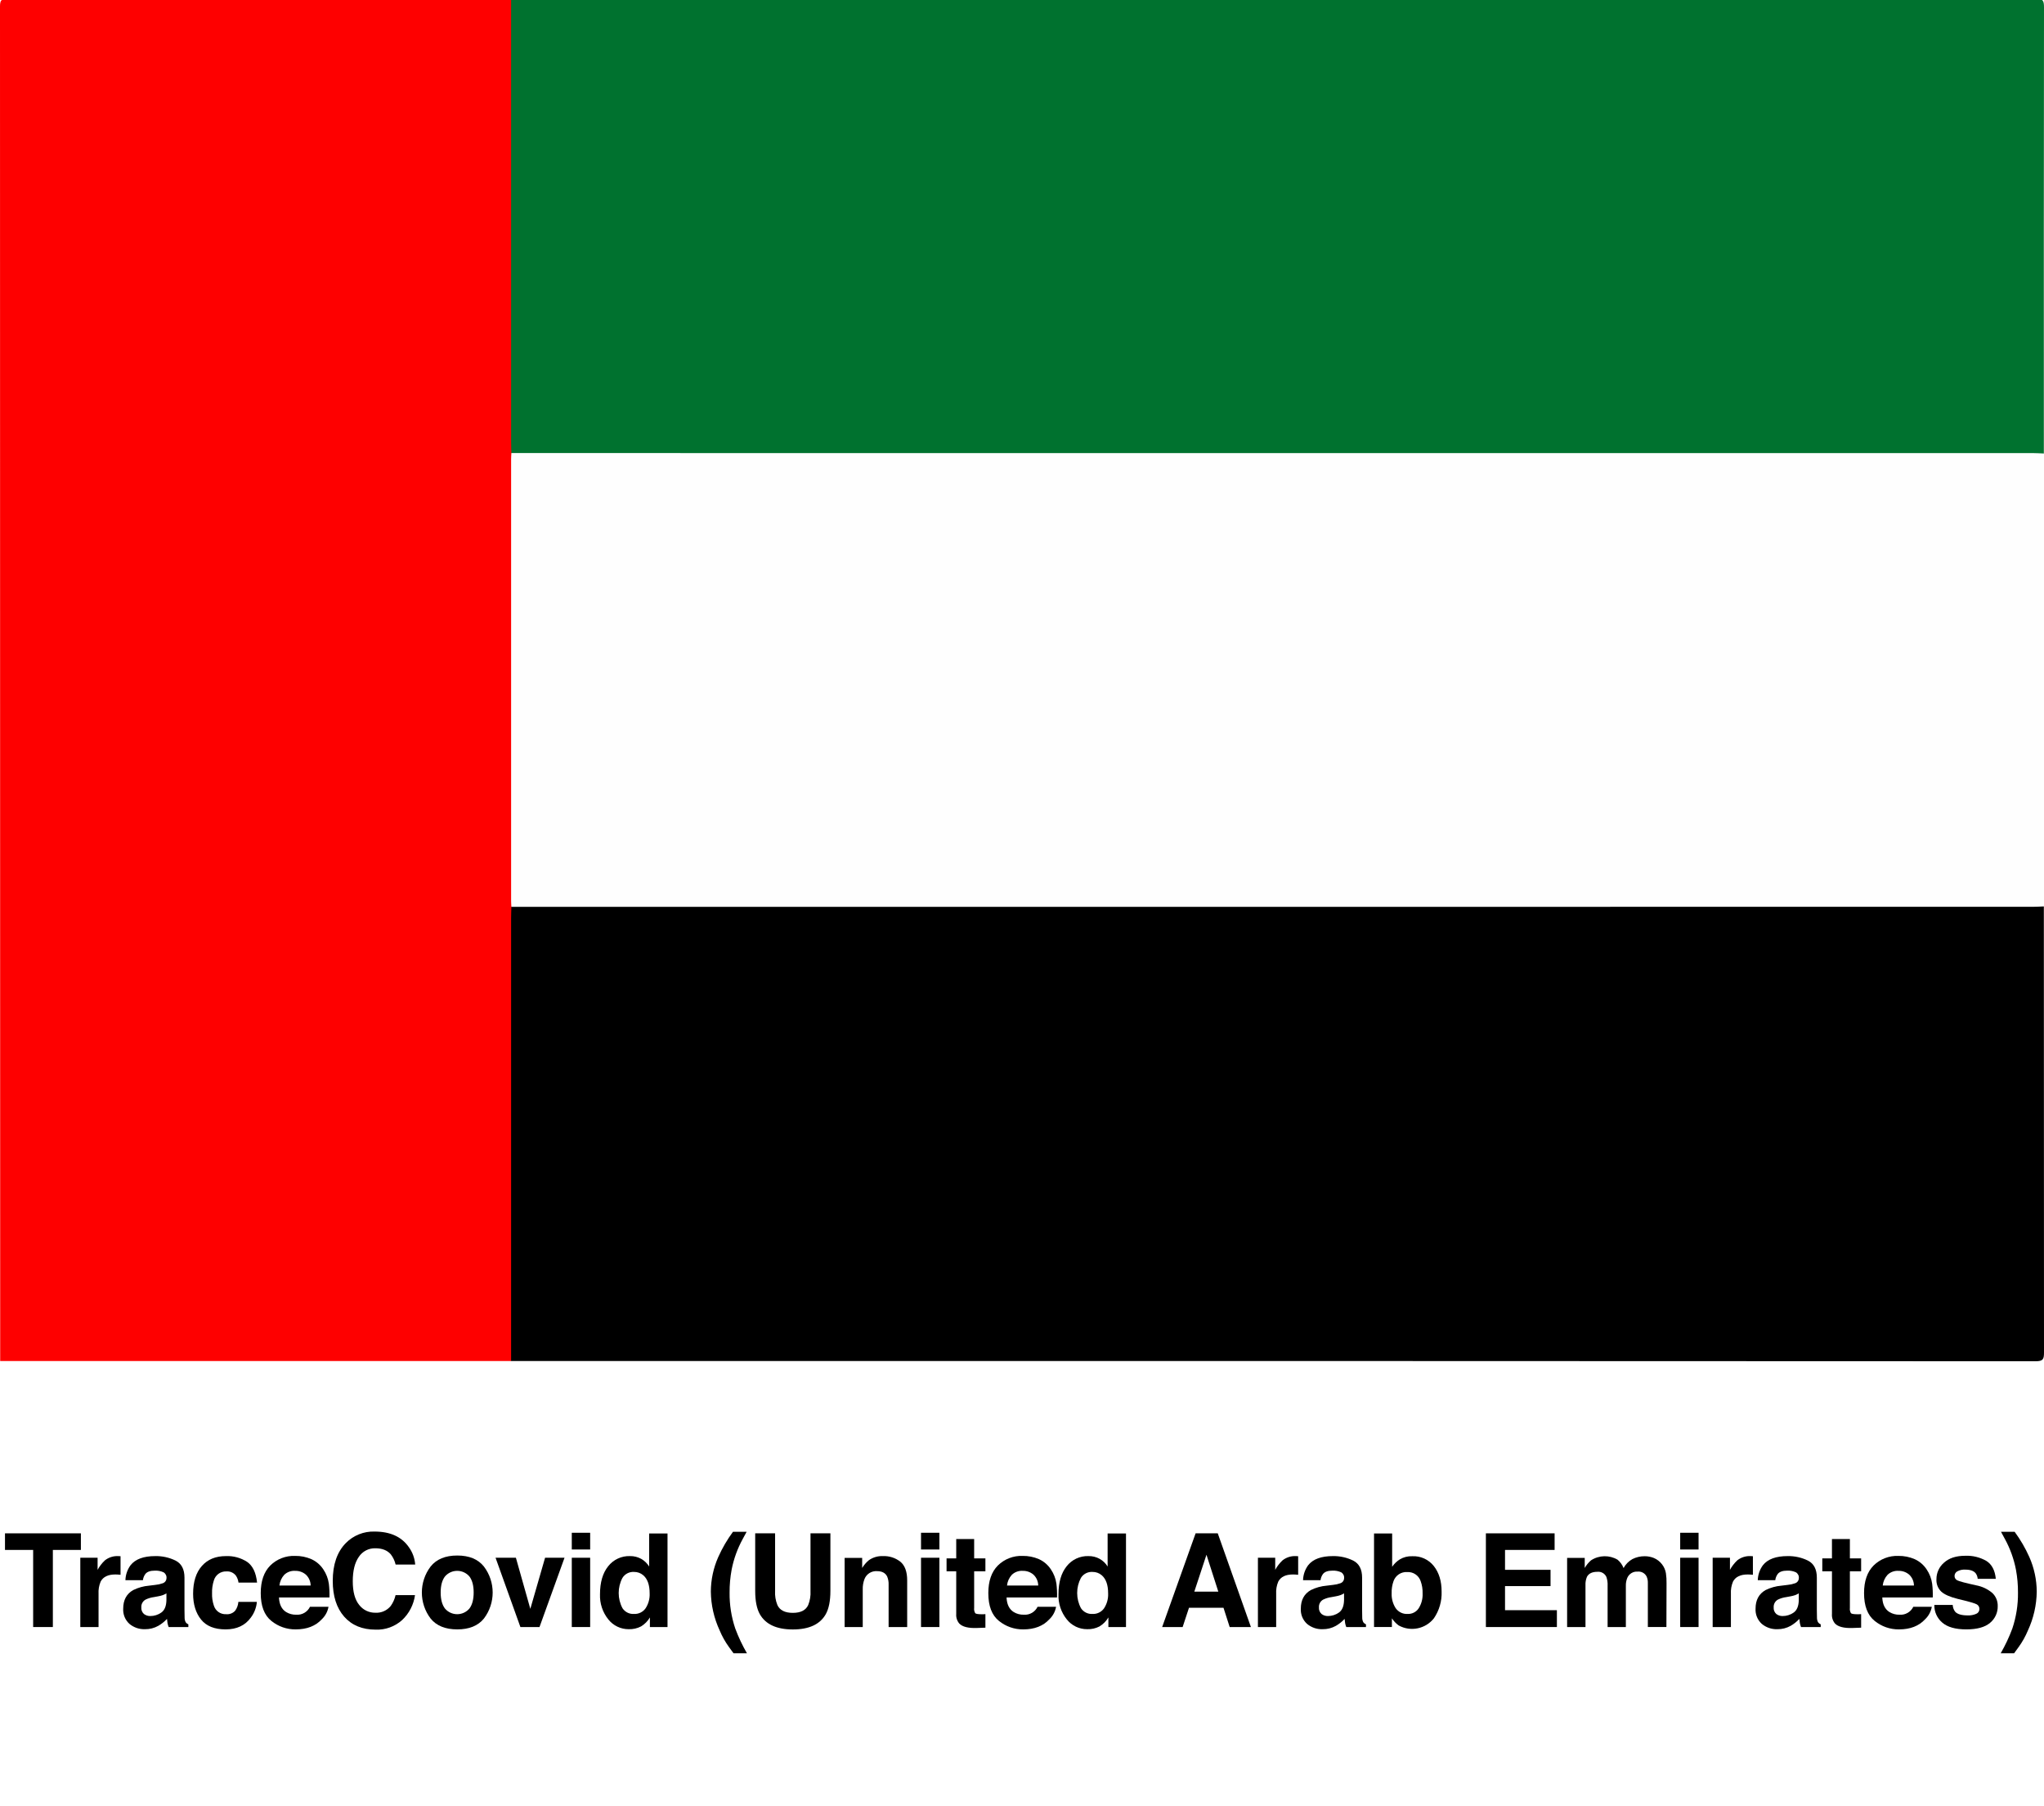
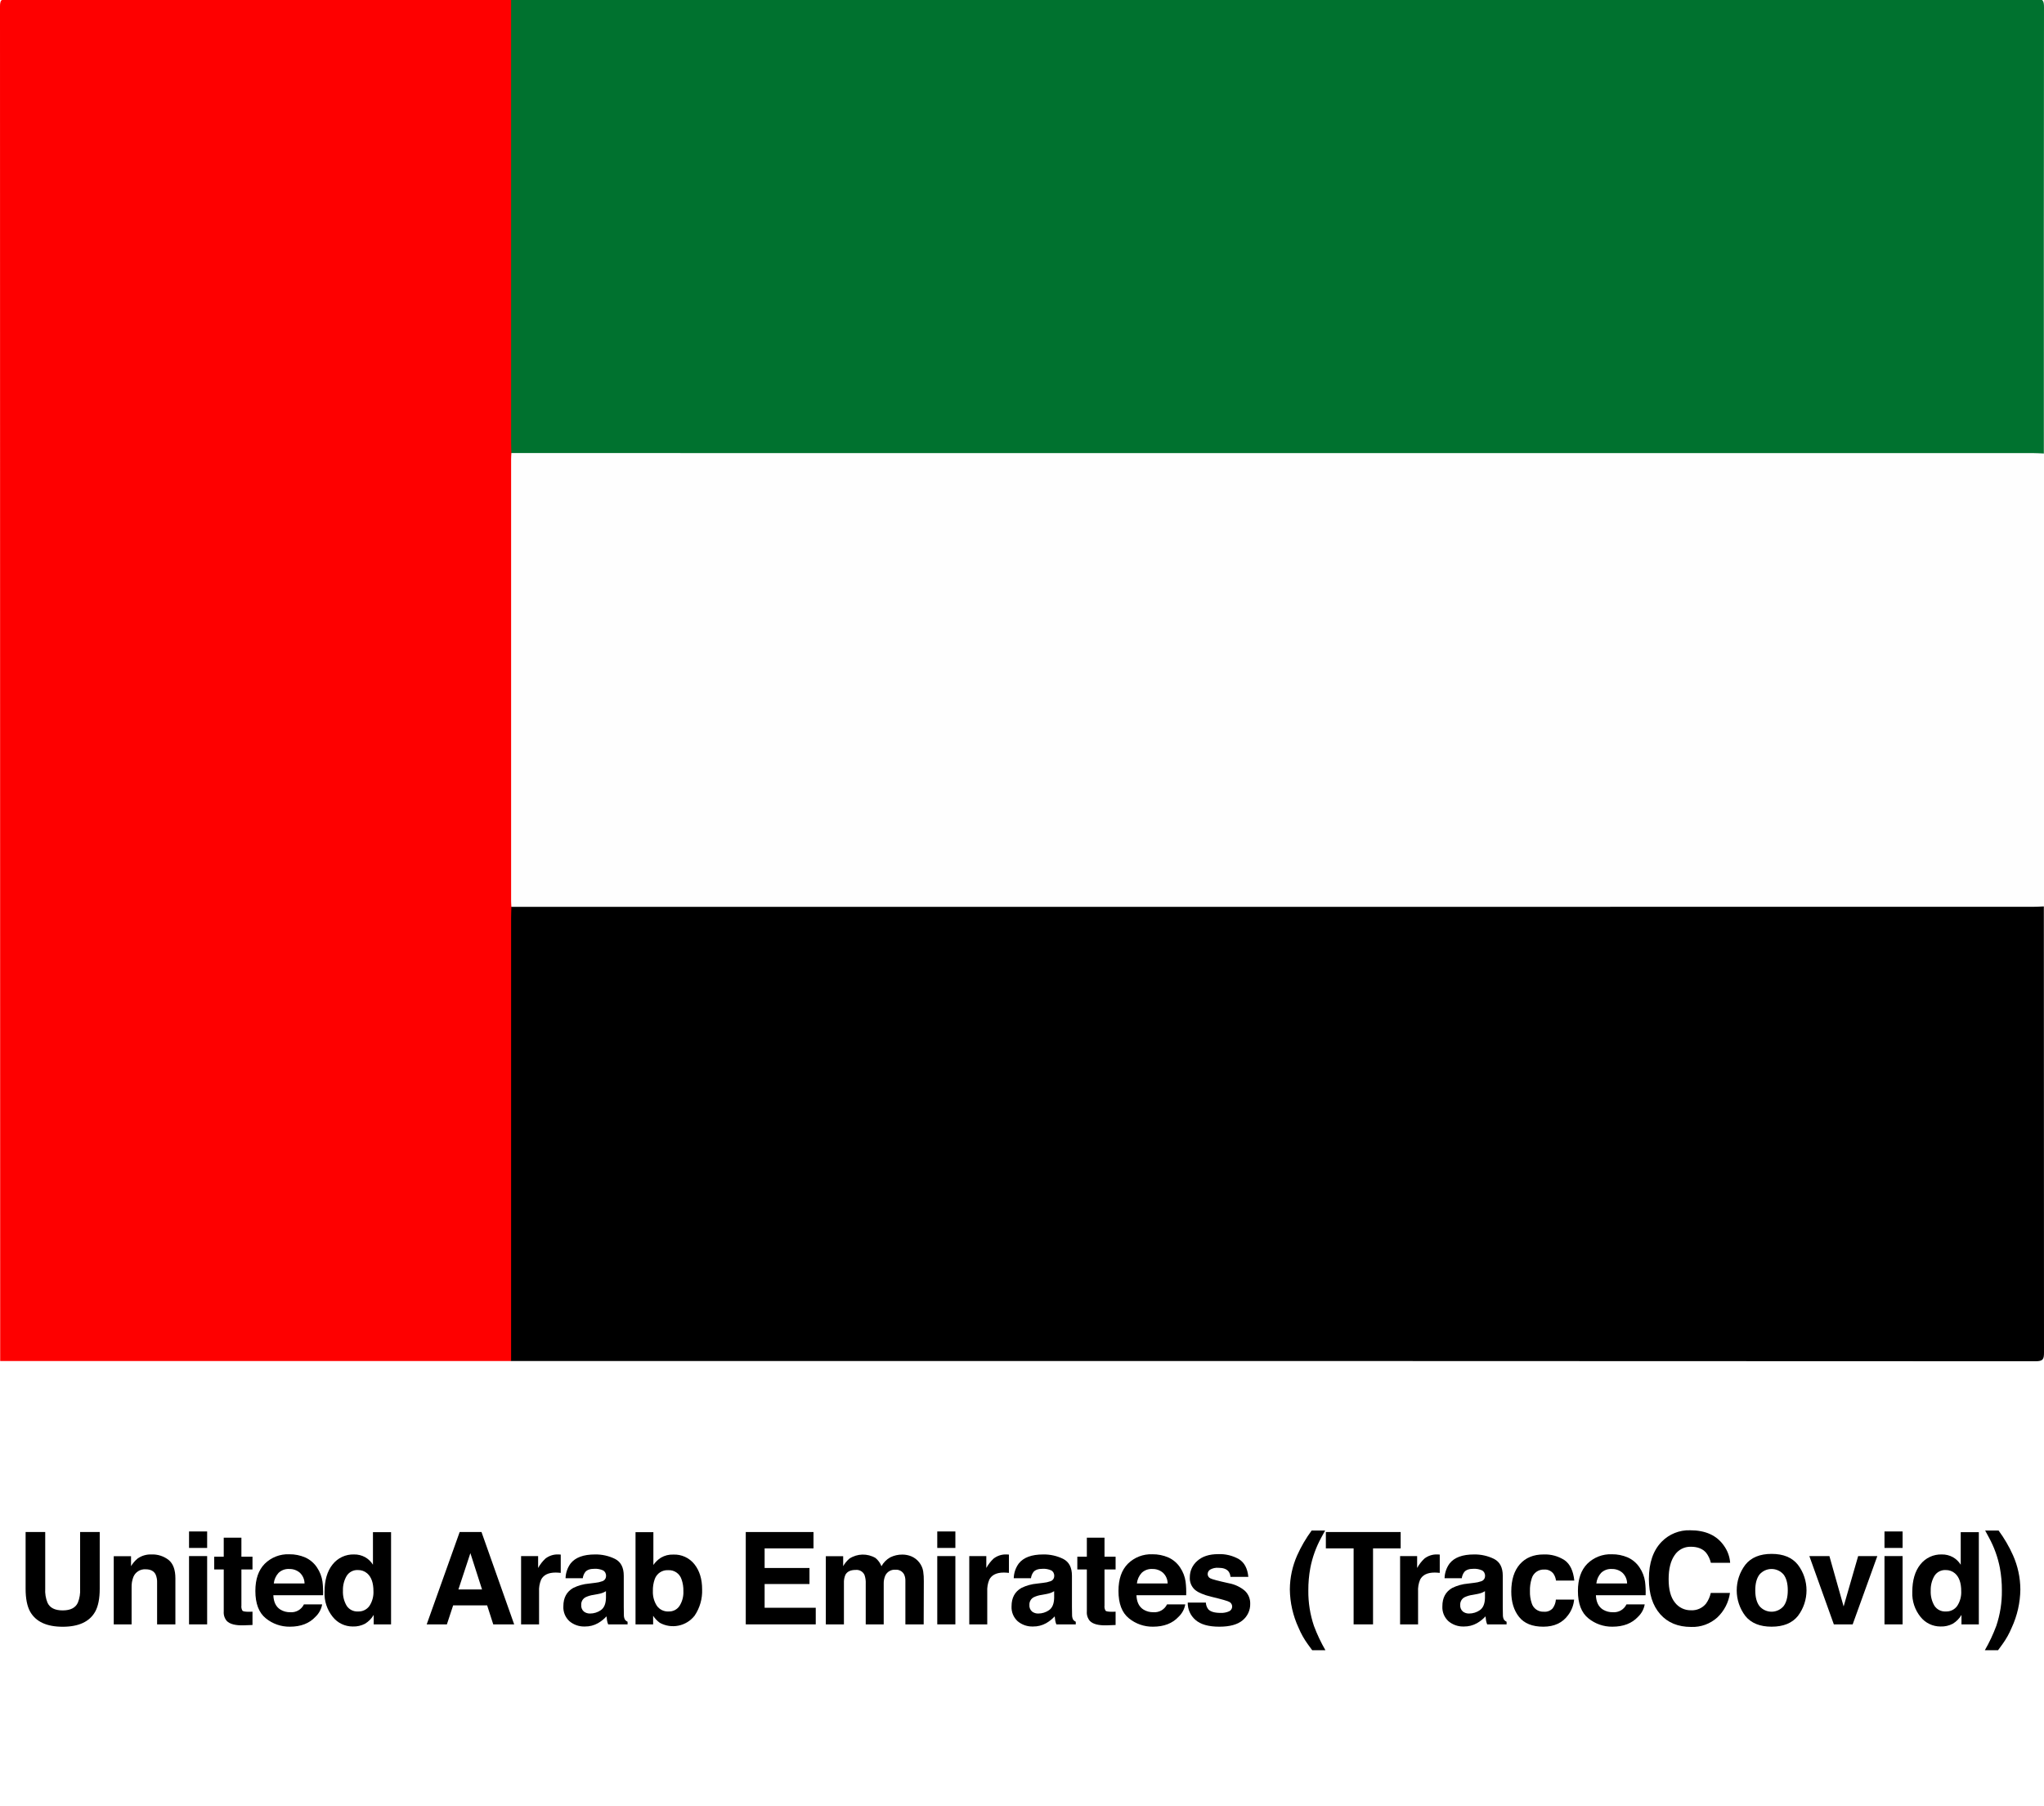
<svg xmlns="http://www.w3.org/2000/svg" id="Layer_1" data-name="Layer 1" viewBox="0 0 900 795.167">
  <defs>
    <style>.cls-1{fill:#00722f;}.cls-2{fill:#fe0000;}.cls-3{fill:#fefefe;}</style>
  </defs>
-   <path d="M35.617,675.179v7.305H23.273V716.436H14.597V682.484H2.197v-7.305Z" />
-   <path d="M52.392,685.213c.102.01.331.023.686.042v8.173q-.756-.084-1.344-.112c-.392-.018-.709-.027-.951-.027q-4.815,0-6.466,3.135a12.188,12.188,0,0,0-.924,5.43v14.583H35.359V685.927H42.973v5.317a16.873,16.873,0,0,1,3.219-4.17,8.765,8.765,0,0,1,5.822-1.876Q52.236,685.199,52.392,685.213Z" />
-   <path d="M68.402,697.878a12.645,12.645,0,0,0,3.186-.699,2.4,2.4,0,0,0,1.721-2.268,2.681,2.681,0,0,0-1.319-2.589,8.344,8.344,0,0,0-3.873-.714q-2.865,0-4.058,1.399a5.776,5.776,0,0,0-1.135,2.799H55.227a11.673,11.673,0,0,1,2.249-6.577q3.176-4.031,10.907-4.031a19.458,19.458,0,0,1,8.939,1.987q3.907,1.988,3.907,7.502V708.683q0,1.455.056,3.526a4.433,4.433,0,0,0,.477,2.127,2.845,2.845,0,0,0,1.175.924v1.176H74.26a8.955,8.955,0,0,1-.504-1.735q-.141-.812-.224-1.848a16.444,16.444,0,0,1-3.829,3.051,11.566,11.566,0,0,1-5.855,1.483,10.107,10.107,0,0,1-6.884-2.364,8.412,8.412,0,0,1-2.717-6.704q0-5.626,4.37-8.145a19.522,19.522,0,0,1,7.05-1.96Zm4.878,3.723a8.773,8.773,0,0,1-1.547.77,13.059,13.059,0,0,1-2.142.546l-1.816.336a11.96,11.96,0,0,0-3.667,1.092,3.644,3.644,0,0,0-1.884,3.387A3.538,3.538,0,0,0,63.375,710.684a4.378,4.378,0,0,0,2.8.91,8.337,8.337,0,0,0,4.817-1.512q2.203-1.512,2.288-5.515Z" />
-   <path d="M105.015,696.87a7.064,7.064,0,0,0-1.149-3.078,4.83,4.83,0,0,0-4.181-1.848,5.502,5.502,0,0,0-5.527,4.003,16.591,16.591,0,0,0-.786,5.639,15.259,15.259,0,0,0,.786,5.389A5.333,5.333,0,0,0,99.544,710.782a4.759,4.759,0,0,0,3.984-1.511,7.512,7.512,0,0,0,1.431-3.919h8.146a13.352,13.352,0,0,1-2.634,6.886q-3.756,5.234-11.123,5.233-7.37,0-10.843-4.366-3.475-4.367-3.475-11.322,0-7.85,3.838-12.217,3.839-4.367,10.592-4.367a15.965,15.965,0,0,1,9.399,2.575q3.656,2.577,4.329,9.097Z" />
-   <path d="M137.095,686.544a12.419,12.419,0,0,1,5.272,4.514,15.003,15.003,0,0,1,2.431,6.308,39.011,39.011,0,0,1,.263,6.055H122.84q.186,4.591,3.19,6.438a8.101,8.101,0,0,0,4.398,1.148,6.194,6.194,0,0,0,6.071-3.499h8.145a9.96,9.96,0,0,1-2.958,5.514q-4.099,4.45-11.478,4.45a16.635,16.635,0,0,1-10.747-3.753q-4.655-3.754-4.655-12.215,0-7.928,4.203-12.158A14.711,14.711,0,0,1,129.92,685.115,17.385,17.385,0,0,1,137.095,686.544Zm-11.934,6.892a8.284,8.284,0,0,0-2.125,4.723h13.743a6.659,6.659,0,0,0-2.125-4.821,6.997,6.997,0,0,0-4.731-1.645A6.325,6.325,0,0,0,125.161,693.436Z" />
-   <path d="M152.246,679.489a16.985,16.985,0,0,1,12.683-5.094q10.301,0,15.063,6.83a14.88,14.88,0,0,1,2.824,7.696h-8.621a11.725,11.725,0,0,0-2.111-4.478q-2.303-2.688-6.827-2.688a8.413,8.413,0,0,0-7.267,3.793q-2.66,3.792-2.66,10.734t2.807,10.397a8.794,8.794,0,0,0,7.132,3.457,8.08,8.08,0,0,0,6.764-2.967,13.037,13.037,0,0,0,2.136-4.786h8.564a18.583,18.583,0,0,1-5.662,10.972,16.48,16.48,0,0,1-11.672,4.227q-8.805,0-13.846-5.71-5.039-5.738-5.039-15.73Q146.514,685.34,152.246,679.489Z" />
-   <path d="M213.068,712.703q-3.863,4.768-11.729,4.768-7.865,0-11.728-4.768a18.93,18.93,0,0,1,0-22.918q3.863-4.838,11.728-4.838,7.865,0,11.729,4.838a18.93,18.93,0,0,1,0,22.918Zm-6.382-4.409q1.875-2.487,1.875-7.071,0-4.584-1.875-7.057a7.09,7.09,0,0,0-10.763,0q-1.89,2.473-1.889,7.057,0,4.585,1.889,7.071a7.065,7.065,0,0,0,10.763,0Z" />
-   <path d="M240.003,685.927h8.565L237.551,716.436h-8.411l-10.94-30.509h8.957l6.354,22.504Z" />
-   <path d="M259.856,682.288h-8.089v-7.361h8.089Zm-8.089,3.639h8.089V716.436h-8.089Z" />
-   <path d="M282.327,686.416a9.69,9.69,0,0,1,3.498,3.373V675.235h8.089V716.436h-7.753v-4.227a11.239,11.239,0,0,1-3.891,3.946,10.919,10.919,0,0,1-5.43,1.231,11.338,11.338,0,0,1-8.999-4.324,16.603,16.603,0,0,1-3.652-11.098q0-7.809,3.597-12.288a11.701,11.701,0,0,1,9.614-4.479A9.845,9.845,0,0,1,282.327,686.416Zm1.959,21.734a11.127,11.127,0,0,0,1.764-6.521q0-5.597-2.827-8.005a6.085,6.085,0,0,0-4.031-1.456,5.603,5.603,0,0,0-5.136,2.646,14.257,14.257,0,0,0,.028,13.323,5.633,5.633,0,0,0,5.052,2.533A5.89,5.89,0,0,0,284.286,708.151Z" />
-   <path d="M316.267,685.591a59.994,59.994,0,0,1,6.466-11.084H328.75l-1.707,3.135a46.689,46.689,0,0,0-4.898,13.547,53.637,53.637,0,0,0-.896,10.133,47.856,47.856,0,0,0,2.491,15.758,71.888,71.888,0,0,0,5.15,10.916h-5.906l-1.987-2.715a36.411,36.411,0,0,1-4.114-7.333,41.769,41.769,0,0,1-3.891-17.13A38.004,38.004,0,0,1,316.267,685.591Z" />
-   <path d="M332.523,675.179h8.761v25.339a14.328,14.328,0,0,0,1.005,6.208q1.56,3.469,6.805,3.468,5.215,0,6.777-3.468a14.345,14.345,0,0,0,1.004-6.208V675.179h8.761v25.358q0,6.579-2.04,10.244-3.8,6.718-14.502,6.718t-14.53-6.718q-2.041-3.667-2.04-10.244Z" />
-   <path d="M396.445,687.676q2.997,2.477,2.997,8.215V716.436h-8.174V697.878a8.526,8.526,0,0,0-.639-3.694q-1.167-2.351-4.445-2.352a5.509,5.509,0,0,0-5.529,3.443,11.905,11.905,0,0,0-.778,4.646V716.436h-7.978V685.983H379.625v4.45a13.522,13.522,0,0,1,2.898-3.387,10.044,10.044,0,0,1,6.216-1.848A11.694,11.694,0,0,1,396.445,687.676Z" />
-   <path d="M413.628,682.288H405.539v-7.361H413.628Zm-8.089,3.639H413.628V716.436H405.539Z" />
-   <path d="M416.785,691.889v-5.683h4.254v-8.509h7.894v8.509h4.954V691.889h-4.954v16.122a3.63,3.63,0,0,0,.476,2.337q.476.461,2.911.462c.242,0,.499-.004.77-.014s.536-.023.798-.042v5.962l-3.778.14q-5.654.195-7.726-1.959a5.834,5.834,0,0,1-1.344-4.227V691.889Z" />
-   <path d="M457.457,686.544a12.419,12.419,0,0,1,5.272,4.514,15.003,15.003,0,0,1,2.431,6.308,39.012,39.012,0,0,1,.263,6.055h-22.221q.186,4.591,3.19,6.438a8.101,8.101,0,0,0,4.398,1.148,6.194,6.194,0,0,0,6.071-3.499h8.145a9.96,9.96,0,0,1-2.958,5.514q-4.099,4.45-11.478,4.45a16.635,16.635,0,0,1-10.747-3.753q-4.655-3.754-4.655-12.215,0-7.928,4.203-12.158a14.711,14.711,0,0,1,10.91-4.23A17.385,17.385,0,0,1,457.457,686.544Zm-11.934,6.892a8.283,8.283,0,0,0-2.125,4.723h13.743a6.659,6.659,0,0,0-2.125-4.821,6.997,6.997,0,0,0-4.731-1.645A6.325,6.325,0,0,0,445.523,693.436Z" />
-   <path d="M484.202,686.416a9.69,9.69,0,0,1,3.498,3.373V675.235h8.089V716.436h-7.753v-4.227a11.239,11.239,0,0,1-3.891,3.946,10.919,10.919,0,0,1-5.43,1.231,11.338,11.338,0,0,1-8.999-4.324,16.603,16.603,0,0,1-3.652-11.098q0-7.809,3.597-12.288a11.701,11.701,0,0,1,9.614-4.479A9.845,9.845,0,0,1,484.202,686.416Zm1.959,21.734a11.127,11.127,0,0,0,1.764-6.521q0-5.597-2.827-8.005a6.085,6.085,0,0,0-4.031-1.456,5.603,5.603,0,0,0-5.136,2.646,14.257,14.257,0,0,0,.028,13.323,5.633,5.633,0,0,0,5.052,2.533A5.89,5.89,0,0,0,486.161,708.151Z" />
-   <path d="M526.441,675.179h9.755L550.793,716.436h-9.349l-2.723-8.481H523.528l-2.797,8.481h-9.018Zm-.568,25.666h10.566l-5.212-16.233Z" />
-   <path d="M570.912,685.213c.102.01.331.023.686.042v8.173q-.756-.084-1.344-.112c-.392-.018-.709-.027-.951-.027q-4.815,0-6.466,3.135a12.188,12.188,0,0,0-.924,5.43v14.583h-8.033V685.927h7.613v5.317a16.873,16.873,0,0,1,3.219-4.17,8.765,8.765,0,0,1,5.822-1.876Q570.757,685.199,570.912,685.213Z" />
-   <path d="M586.923,697.878a12.645,12.645,0,0,0,3.186-.699,2.4,2.4,0,0,0,1.721-2.268,2.681,2.681,0,0,0-1.319-2.589,8.344,8.344,0,0,0-3.873-.714q-2.865,0-4.058,1.399a5.776,5.776,0,0,0-1.135,2.799h-7.697a11.673,11.673,0,0,1,2.249-6.577q3.176-4.031,10.907-4.031a19.458,19.458,0,0,1,8.939,1.987q3.907,1.988,3.907,7.502V708.683q0,1.455.056,3.526a4.433,4.433,0,0,0,.477,2.127,2.845,2.845,0,0,0,1.175.924v1.176h-8.677a8.956,8.956,0,0,1-.504-1.735q-.141-.812-.224-1.848a16.444,16.444,0,0,1-3.829,3.051,11.566,11.566,0,0,1-5.855,1.483,10.107,10.107,0,0,1-6.884-2.364,8.412,8.412,0,0,1-2.717-6.704q0-5.626,4.37-8.145a19.522,19.522,0,0,1,7.05-1.96Zm4.878,3.723a8.774,8.774,0,0,1-1.547.77,13.059,13.059,0,0,1-2.142.546l-1.816.336a11.96,11.96,0,0,0-3.667,1.092,3.644,3.644,0,0,0-1.884,3.387,3.538,3.538,0,0,0,1.15,2.953,4.378,4.378,0,0,0,2.8.91,8.337,8.337,0,0,0,4.817-1.512q2.203-1.512,2.288-5.515Z" />
-   <path d="M631.337,689.593q3.422,4.339,3.423,11.196a19.618,19.618,0,0,1-3.376,11.784,12.256,12.256,0,0,1-15.53,3.162,12.151,12.151,0,0,1-2.982-3.135v3.835H605.006V675.235h7.978v14.667a11.662,11.662,0,0,1,3.353-3.247,10.007,10.007,0,0,1,5.521-1.399A11.405,11.405,0,0,1,631.337,689.593Zm-6.668,18.586a11.306,11.306,0,0,0,1.722-6.55,14.655,14.655,0,0,0-.847-5.374,5.895,5.895,0,0,0-5.927-4.03,5.984,5.984,0,0,0-6.011,3.946,14.702,14.702,0,0,0-.847,5.43,11.3,11.3,0,0,0,1.75,6.494,6.006,6.006,0,0,0,5.333,2.575A5.533,5.533,0,0,0,624.669,708.179Z" />
-   <path d="M684.515,682.484h-21.833v8.761h20.041v7.166h-20.041v10.608h22.84v7.417H654.257V675.179h30.258Z" />
-   <path d="M728.23,686.038a8.884,8.884,0,0,1,3.555,2.743,8.767,8.767,0,0,1,1.735,3.919,27.082,27.082,0,0,1,.28,4.506l-.057,19.229h-8.173V697.011a6.381,6.381,0,0,0-.56-2.855,3.978,3.978,0,0,0-3.919-2.127,4.585,4.585,0,0,0-4.562,2.743,8.624,8.624,0,0,0-.644,3.499v18.165h-8.033v-18.165a10.209,10.209,0,0,0-.56-3.947,3.908,3.908,0,0,0-3.946-2.211q-3.416,0-4.591,2.211a8.514,8.514,0,0,0-.644,3.751V716.436h-8.089V685.983h7.753v4.45a12.848,12.848,0,0,1,2.799-3.387,11.077,11.077,0,0,1,11.672-.252,8.949,8.949,0,0,1,2.631,3.667,10.139,10.139,0,0,1,3.891-3.946,11.872,11.872,0,0,1,5.486-1.26A10.639,10.639,0,0,1,728.23,686.038Z" />
-   <path d="M747.9,682.288h-8.089v-7.361h8.089Zm-8.089,3.639h8.089V716.436h-8.089Z" />
-   <path d="M771.142,685.213c.102.01.331.023.686.042v8.173q-.756-.084-1.344-.112c-.392-.018-.709-.027-.951-.027q-4.815,0-6.466,3.135a12.188,12.188,0,0,0-.924,5.43v14.583h-8.033V685.927h7.613v5.317a16.873,16.873,0,0,1,3.219-4.17,8.765,8.765,0,0,1,5.822-1.876Q770.986,685.199,771.142,685.213Z" />
-   <path d="M787.151,697.878a12.645,12.645,0,0,0,3.186-.699,2.401,2.401,0,0,0,1.721-2.268,2.681,2.681,0,0,0-1.319-2.589,8.344,8.344,0,0,0-3.873-.714q-2.865,0-4.058,1.399a5.776,5.776,0,0,0-1.135,2.799h-7.697a11.673,11.673,0,0,1,2.249-6.577q3.176-4.031,10.907-4.031a19.458,19.458,0,0,1,8.939,1.987q3.907,1.988,3.907,7.502V708.683q0,1.455.056,3.526a4.433,4.433,0,0,0,.477,2.127,2.845,2.845,0,0,0,1.175.924v1.176h-8.677a8.955,8.955,0,0,1-.504-1.735q-.141-.812-.224-1.848a16.444,16.444,0,0,1-3.829,3.051,11.566,11.566,0,0,1-5.855,1.483,10.107,10.107,0,0,1-6.884-2.364,8.412,8.412,0,0,1-2.717-6.704q0-5.626,4.37-8.145a19.522,19.522,0,0,1,7.05-1.96Zm4.878,3.723a8.774,8.774,0,0,1-1.547.77,13.058,13.058,0,0,1-2.142.546l-1.816.336a11.96,11.96,0,0,0-3.667,1.092,3.644,3.644,0,0,0-1.884,3.387,3.538,3.538,0,0,0,1.15,2.953,4.378,4.378,0,0,0,2.8.91,8.337,8.337,0,0,0,4.817-1.512q2.203-1.512,2.288-5.515Z" />
-   <path d="M802.381,691.889v-5.683h4.254v-8.509h7.894v8.509h4.954V691.889h-4.954v16.122a3.629,3.629,0,0,0,.476,2.337q.476.461,2.911.462c.242,0,.499-.004.77-.014s.536-.023.798-.042v5.962l-3.778.14q-5.654.195-7.726-1.959a5.834,5.834,0,0,1-1.344-4.227V691.889Z" />
-   <path d="M843.053,686.544a12.42,12.42,0,0,1,5.272,4.514,15.003,15.003,0,0,1,2.431,6.308,39.011,39.011,0,0,1,.263,6.055h-22.221q.186,4.591,3.19,6.438a8.101,8.101,0,0,0,4.398,1.148,6.194,6.194,0,0,0,6.071-3.499h8.145a9.96,9.96,0,0,1-2.958,5.514q-4.099,4.45-11.478,4.45A16.635,16.635,0,0,1,825.42,713.718q-4.655-3.754-4.655-12.215,0-7.928,4.203-12.158a14.711,14.711,0,0,1,10.91-4.23A17.385,17.385,0,0,1,843.053,686.544Zm-11.934,6.892a8.283,8.283,0,0,0-2.125,4.723h13.743a6.658,6.658,0,0,0-2.125-4.821,6.997,6.997,0,0,0-4.731-1.645A6.325,6.325,0,0,0,831.119,693.436Z" />
-   <path d="M859.805,706.696a5.318,5.318,0,0,0,1.097,3.022q1.491,1.595,5.513,1.596a8.435,8.435,0,0,0,3.755-.7,2.241,2.241,0,0,0,1.392-2.099,2.265,2.265,0,0,0-1.121-2.044q-1.122-.699-8.346-2.406-5.2-1.288-7.327-3.22a6.977,6.977,0,0,1-2.127-5.485,9.507,9.507,0,0,1,3.323-7.264q3.325-3.037,9.355-3.037a17.194,17.194,0,0,1,9.326,2.281q3.604,2.282,4.138,7.879h-7.978a4.723,4.723,0,0,0-.869-2.435q-1.32-1.623-4.491-1.624a6.467,6.467,0,0,0-3.719.812,2.334,2.334,0,0,0-1.109,1.903,2.083,2.083,0,0,0,1.18,1.987q1.178.643,8.328,2.211a15.273,15.273,0,0,1,7.146,3.387,7.69,7.69,0,0,1,2.352,5.738,9.266,9.266,0,0,1-3.38,7.403q-3.379,2.868-10.447,2.868-7.208,0-10.644-3.036a9.869,9.869,0,0,1-3.436-7.739Z" />
-   <path d="M893.533,685.591a38.062,38.062,0,0,1,3.269,15.227,41.82,41.82,0,0,1-3.884,17.13,36.442,36.442,0,0,1-4.107,7.333l-1.983,2.715h-5.896a72.034,72.034,0,0,0,5.131-10.916,48.011,48.011,0,0,0,2.482-15.758,53.808,53.808,0,0,0-.893-10.133,46.816,46.816,0,0,0-4.88-13.547l-1.701-3.135h6.007A60,60,0,0,1,893.533,685.591Z" />
  <path class="cls-1" d="M225.044-.494q335.614,0,671.227-.101c3.404-.002,3.732.99,3.729,3.934q-.13,98.175-.067,196.35a5.059,5.059,0,0,1-4.054,1.563c-1.624.01-3.248.034-4.873.034q-328.735.001-657.47-.032c-2.931-0-6.034.74-8.736-1.187-1.828-1.984-1.322-4.465-1.326-6.781q-.068-39.294-.027-78.588-0-54.076.026-108.151C223.477,4.123,222.862,1.479,225.044-.494Z" />
  <path d="M899.933,399.122q0,98.175.067,196.35c.004,2.944-.325,3.935-3.729,3.934q-335.613-.167-671.227-.101c-1.877-1.613-1.573-3.831-1.578-5.925-.039-15.234-.018-30.468-.018-45.701q-.001-70.8.027-141.599c.002-2.441-.561-5.041,1.19-7.224a6.007,6.007,0,0,1,4.187-1.295c1.624-.028,3.247-.036,4.871-.036q328.643-.002,657.285.045C894.014,397.57,897.324,396.55,899.933,399.122Z" />
  <path class="cls-2" d="M225.169,399.306c-.041,1.621-.119,3.243-.119,4.864q-.009,97.567-.005,195.134H.081v-3.292Q.081,299.405,0,2.798C-.001-.192.874-.558,3.535-.556q110.755.115,221.509.061 0,97.566.005,195.132c0,1.621.078,3.242.119,4.862,1.771,1.832,1.456,4.159,1.459,6.381q.04,32.049.014,64.097.001,61.099-.02,122.197C226.62,394.624,227.128,397.232,225.169,399.306Z" />
  <path class="cls-3" d="M225.169,399.306c-.042-.87-.12-1.74-.12-2.611q-.009-97.292,0-194.585c0-.87.078-1.74.12-2.611q334.955.001,669.91.009c1.618 0,3.236.117,4.854.179v199.433c-1.618.062-3.235.177-4.853.177Q560.125,399.311,225.169,399.306Z" />
+   <path d="M11.275,674.6H19.91v24.974a14.126,14.126,0,0,0,.989,6.118q1.538,3.419,6.707,3.419,5.14,0,6.68-3.419a14.14,14.14,0,0,0,.989-6.118V674.6H43.91v24.993q0,6.483-2.011,10.097-3.746,6.621-14.293,6.62-10.548,0-14.321-6.62-2.01-3.614-2.01-10.097Z" />
+   <path d="M74.275,686.917q2.953,2.44,2.953,8.097v20.248H69.174v-18.29a8.404,8.404,0,0,0-.63-3.642q-1.151-2.317-4.382-2.316a5.43,5.43,0,0,0-5.449,3.393,11.719,11.719,0,0,0-.768,4.579v16.276H50.084V685.248h7.613v4.386a13.322,13.322,0,0,1,2.857-3.338,9.898,9.898,0,0,1,6.126-1.82A11.523,11.523,0,0,1,74.275,686.917Z" />
+   <path d="M91.21,681.607H83.237v-7.256H91.21Zm-7.973,3.586H91.21v30.069H83.237Z" />
+   <path d="M94.321,691.069V685.469h4.193v-8.387h7.779v8.387h4.883v5.6H106.294v15.89a3.581,3.581,0,0,0,.469,2.304q.469.456,2.869.455c.239,0,.492-.004.759-.014q.4-.013.786-.041v5.875l-3.724.139q-5.574.192-7.614-1.932a5.746,5.746,0,0,1-1.324-4.165V691.069Z" />
+   <path d="M134.406,685.802a12.225,12.225,0,0,1,5.196,4.448,14.787,14.787,0,0,1,2.396,6.216,38.494,38.494,0,0,1,.259,5.968H120.357q.183,4.525,3.145,6.346a7.989,7.989,0,0,0,4.335,1.131,6.109,6.109,0,0,0,5.983-3.448h8.027a9.82,9.82,0,0,1-2.915,5.435q-4.04,4.386-11.312,4.386a16.395,16.395,0,0,1-10.592-3.699q-4.588-3.7-4.588-12.039,0-7.812,4.142-11.982a14.497,14.497,0,0,1,10.753-4.169A17.112,17.112,0,0,1,134.406,685.802Zm-11.762,6.792a8.169,8.169,0,0,0-2.094,4.654h13.545a6.562,6.562,0,0,0-2.095-4.752,6.892,6.892,0,0,0-4.663-1.621A6.237,6.237,0,0,0,122.645,692.594Z" />
+   <path d="M160.767,685.675a9.558,9.558,0,0,1,3.448,3.324V674.655h7.973v40.607h-7.642v-4.166a11.096,11.096,0,0,1-3.835,3.891,10.773,10.773,0,0,1-5.352,1.213,11.173,11.173,0,0,1-8.869-4.262,16.365,16.365,0,0,1-3.6-10.938q0-7.698,3.545-12.111a11.533,11.533,0,0,1,9.476-4.413A9.704,9.704,0,0,1,160.767,685.675Zm1.931,21.421a10.96,10.96,0,0,0,1.738-6.427q0-5.518-2.786-7.891a5.999,5.999,0,0,0-3.973-1.434,5.522,5.522,0,0,0-5.062,2.606,12.085,12.085,0,0,0-1.613,6.469,11.964,11.964,0,0,0,1.642,6.662,5.551,5.551,0,0,0,4.979,2.497A5.805,5.805,0,0,0,162.697,707.096Z" />
+   <path d="M202.398,674.6h9.613l14.387,40.662h-9.214L214.5,706.904H199.525l-2.756,8.358h-8.888Zm-.561,25.297H212.251l-5.137-16.001Z" />
+   <path d="M246.227,684.49c.101.009.326.023.676.041v8.056q-.746-.083-1.324-.11-.58-.028-.938-.028-4.745,0-6.372,3.09a12.018,12.018,0,0,0-.91,5.353v14.372h-7.918V685.193h7.504V690.434a16.671,16.671,0,0,1,3.172-4.11,8.641,8.641,0,0,1,5.738-1.848C246.001,684.476,246.125,684.48,246.227,684.49Z" />
+   <path d="M262.006,696.972a12.448,12.448,0,0,0,3.141-.689,2.365,2.365,0,0,0,1.695-2.234,2.641,2.641,0,0,0-1.301-2.552,8.217,8.217,0,0,0-3.816-.703q-2.824,0-3.999,1.379a5.679,5.679,0,0,0-1.118,2.759h-7.587a11.507,11.507,0,0,1,2.217-6.483q3.13-3.971,10.75-3.972a19.17,19.17,0,0,1,8.811,1.958q3.851,1.96,3.851,7.394v13.793q0,1.436.056,3.476a4.359,4.359,0,0,0,.469,2.097,2.815,2.815,0,0,0,1.158.911v1.158h-8.552a8.721,8.721,0,0,1-.496-1.71q-.139-.8-.221-1.821a16.219,16.219,0,0,1-3.773,3.007,11.407,11.407,0,0,1-5.772,1.462,9.952,9.952,0,0,1-6.783-2.331,8.285,8.285,0,0,1-2.678-6.606q0-5.544,4.307-8.027a19.246,19.246,0,0,1,6.948-1.932Zm4.808,3.669a8.682,8.682,0,0,1-1.523.759,12.945,12.945,0,0,1-2.111.538l-1.79.331a11.761,11.761,0,0,0-3.614,1.076A3.59,3.59,0,0,0,255.918,706.683a3.488,3.488,0,0,0,1.134,2.91,4.312,4.312,0,0,0,2.76.896,8.214,8.214,0,0,0,4.747-1.489q2.172-1.49,2.255-5.435Z" />
+   <path d="M305.78,688.807q3.374,4.276,3.374,11.034a19.327,19.327,0,0,1-3.328,11.614,12.08,12.08,0,0,1-15.306,3.117,11.977,11.977,0,0,1-2.939-3.09v3.779h-7.751V674.655h7.861v14.455a11.504,11.504,0,0,1,3.305-3.199,9.858,9.858,0,0,1,5.441-1.38A11.238,11.238,0,0,1,305.78,688.807ZM299.209,707.124a11.144,11.144,0,0,0,1.696-6.455,14.457,14.457,0,0,0-.834-5.297,5.81,5.81,0,0,0-5.841-3.973,5.899,5.899,0,0,0-5.925,3.89,14.479,14.479,0,0,0-.835,5.352,11.142,11.142,0,0,0,1.725,6.4,5.922,5.922,0,0,0,5.258,2.538A5.454,5.454,0,0,0,299.209,707.124Z" />
+   <path d="M358.192,681.8H336.675V690.434h19.752v7.062h-19.752v10.455h22.511v7.311H328.371V674.6h29.821Z" />
+   <path d="M401.276,685.303a8.753,8.753,0,0,1,3.504,2.703,8.641,8.641,0,0,1,1.71,3.862,26.72,26.72,0,0,1,.276,4.441l-.056,18.952h-8.056V696.118a6.283,6.283,0,0,0-.552-2.814,3.919,3.919,0,0,0-3.861-2.097,4.519,4.519,0,0,0-4.497,2.704,8.49,8.49,0,0,0-.635,3.448v17.903h-7.917V697.359a10.048,10.048,0,0,0-.552-3.89,3.851,3.851,0,0,0-3.89-2.18q-3.366,0-4.524,2.18a8.398,8.398,0,0,0-.634,3.696v18.097h-7.973V685.248h7.642v4.386a12.646,12.646,0,0,1,2.759-3.338,10.913,10.913,0,0,1,11.503-.248,8.826,8.826,0,0,1,2.594,3.613,9.995,9.995,0,0,1,3.834-3.89,11.707,11.707,0,0,1,5.407-1.241A10.47,10.47,0,0,1,401.276,685.303Z" />
+   <path d="M420.664,681.607h-7.973v-7.256h7.973Zm-7.973,3.586h7.973v30.069h-7.973Z" />
+   <path d="M443.569,684.49c.101.009.326.023.676.041v8.056q-.746-.083-1.324-.11-.58-.028-.938-.028-4.745,0-6.372,3.09a12.018,12.018,0,0,0-.91,5.353v14.372h-7.918V685.193h7.504V690.434a16.671,16.671,0,0,1,3.172-4.11,8.641,8.641,0,0,1,5.738-1.848C443.344,684.476,443.468,684.48,443.569,684.49Z" />
+   <path d="M459.349,696.972a12.449,12.449,0,0,0,3.141-.689,2.365,2.365,0,0,0,1.695-2.234,2.641,2.641,0,0,0-1.301-2.552,8.217,8.217,0,0,0-3.816-.703q-2.824,0-3.999,1.379a5.678,5.678,0,0,0-1.118,2.759h-7.587a11.507,11.507,0,0,1,2.217-6.483q3.13-3.971,10.75-3.972a19.17,19.17,0,0,1,8.811,1.958q3.851,1.96,3.851,7.394v13.793q0,1.436.056,3.476a4.359,4.359,0,0,0,.469,2.097,2.815,2.815,0,0,0,1.158.911v1.158h-8.552a8.721,8.721,0,0,1-.496-1.71q-.139-.8-.221-1.821a16.219,16.219,0,0,1-3.773,3.007,11.407,11.407,0,0,1-5.772,1.462,9.952,9.952,0,0,1-6.783-2.331,8.285,8.285,0,0,1-2.678-6.606q0-5.544,4.307-8.027a19.246,19.246,0,0,1,6.948-1.932Zm4.808,3.669a8.682,8.682,0,0,1-1.523.759,12.944,12.944,0,0,1-2.111.538l-1.79.331a11.761,11.761,0,0,0-3.614,1.076,3.59,3.59,0,0,0-1.856,3.338,3.488,3.488,0,0,0,1.134,2.91,4.312,4.312,0,0,0,2.76.896,8.214,8.214,0,0,0,4.747-1.489q2.172-1.49,2.255-5.435Z" />
+   <path d="M474.358,691.069V685.469h4.193v-8.387h7.779v8.387h4.883v5.6h-4.883v15.89a3.581,3.581,0,0,0,.469,2.304q.469.456,2.869.455c.239,0,.492-.004.759-.014q.4-.013.786-.041v5.875l-3.724.139q-5.574.192-7.614-1.932a5.746,5.746,0,0,1-1.324-4.165V691.069Z" />
+   <path d="M514.443,685.802a12.225,12.225,0,0,1,5.196,4.448,14.787,14.787,0,0,1,2.396,6.216,38.494,38.494,0,0,1,.259,5.968H500.395q.183,4.525,3.145,6.346a7.989,7.989,0,0,0,4.335,1.131,6.109,6.109,0,0,0,5.983-3.448h8.027a9.82,9.82,0,0,1-2.915,5.435q-4.04,4.386-11.312,4.386a16.395,16.395,0,0,1-10.592-3.699q-4.588-3.7-4.588-12.039,0-7.812,4.142-11.982a14.497,14.497,0,0,1,10.753-4.169A17.112,17.112,0,0,1,514.443,685.802Zm-11.762,6.792a8.169,8.169,0,0,0-2.094,4.654h13.545a6.562,6.562,0,0,0-2.095-4.752,6.892,6.892,0,0,0-4.663-1.621A6.237,6.237,0,0,0,502.682,692.594Z" />
+   <path d="M530.955,705.662a5.227,5.227,0,0,0,1.081,2.979q1.469,1.573,5.433,1.573a8.308,8.308,0,0,0,3.7-.69,2.31,2.31,0,0,0,.268-4.082q-1.106-.69-8.226-2.373-5.125-1.269-7.222-3.172a6.879,6.879,0,0,1-2.097-5.407,9.369,9.369,0,0,1,3.276-7.159q3.275-2.993,9.22-2.993a16.943,16.943,0,0,1,9.192,2.249q3.552,2.249,4.077,7.766h-7.861a4.652,4.652,0,0,0-.857-2.4q-1.301-1.6-4.427-1.6a6.375,6.375,0,0,0-3.665.8,2.3,2.3,0,0,0-1.093,1.876,2.051,2.051,0,0,0,1.162,1.958q1.162.636,8.209,2.18a15.059,15.059,0,0,1,7.043,3.338,7.579,7.579,0,0,1,2.317,5.655,9.13,9.13,0,0,1-3.331,7.297q-3.331,2.827-10.296,2.827-7.104,0-10.49-2.993a9.728,9.728,0,0,1-3.387-7.627Z" />
+   <path d="M571.165,684.862a59.116,59.116,0,0,1,6.373-10.924h5.931l-1.683,3.09a46.01,46.01,0,0,0-4.828,13.352,52.791,52.791,0,0,0-.883,9.986,47.163,47.163,0,0,0,2.456,15.531,70.857,70.857,0,0,0,5.075,10.759h-5.82l-1.959-2.676a35.907,35.907,0,0,1-4.055-7.229,41.154,41.154,0,0,1-3.835-16.883A37.459,37.459,0,0,1,571.165,684.862Z" />
+   <path d="M616.732,674.6v7.2h-12.166v33.462h-8.552V681.8H583.794V674.6Z" />
+   <path d="M633.265,684.49c.101.009.326.023.676.041v8.056q-.746-.083-1.324-.11-.58-.028-.938-.028-4.745,0-6.372,3.09a12.018,12.018,0,0,0-.91,5.353v14.372h-7.918V685.193h7.504V690.434a16.671,16.671,0,0,1,3.172-4.11,8.641,8.641,0,0,1,5.738-1.848C633.039,684.476,633.163,684.48,633.265,684.49Z" />
+   <path d="M649.044,696.972a12.449,12.449,0,0,0,3.141-.689,2.365,2.365,0,0,0,1.695-2.234,2.641,2.641,0,0,0-1.301-2.552,8.217,8.217,0,0,0-3.816-.703q-2.824,0-3.999,1.379a5.678,5.678,0,0,0-1.118,2.759h-7.587a11.507,11.507,0,0,1,2.217-6.483q3.13-3.971,10.75-3.972a19.17,19.17,0,0,1,8.811,1.958q3.851,1.96,3.851,7.394v13.793q0,1.436.056,3.476a4.358,4.358,0,0,0,.469,2.097,2.815,2.815,0,0,0,1.158.911v1.158h-8.552a8.721,8.721,0,0,1-.496-1.71q-.139-.8-.221-1.821a16.219,16.219,0,0,1-3.773,3.007,11.407,11.407,0,0,1-5.772,1.462,9.952,9.952,0,0,1-6.783-2.331,8.285,8.285,0,0,1-2.678-6.606q0-5.544,4.307-8.027a19.246,19.246,0,0,1,6.948-1.932Zm4.808,3.669a8.682,8.682,0,0,1-1.523.759,12.945,12.945,0,0,1-2.111.538l-1.79.331a11.761,11.761,0,0,0-3.614,1.076,3.59,3.59,0,0,0-1.856,3.338,3.488,3.488,0,0,0,1.134,2.91,4.312,4.312,0,0,0,2.76.896,8.214,8.214,0,0,0,4.747-1.489q2.172-1.49,2.255-5.435Z" />
+   <path d="M685.13,695.979a6.97,6.97,0,0,0-1.134-3.034,4.758,4.758,0,0,0-4.12-1.82,5.425,5.425,0,0,0-5.448,3.944,16.396,16.396,0,0,0-.773,5.559,15.072,15.072,0,0,0,.773,5.311,5.259,5.259,0,0,0,5.31,3.752,4.686,4.686,0,0,0,3.927-1.49,7.403,7.403,0,0,0,1.411-3.861h8.027a13.155,13.155,0,0,1-2.596,6.786q-3.702,5.159-10.963,5.158-7.263,0-10.687-4.304-3.425-4.302-3.424-11.159,0-7.737,3.782-12.041,3.784-4.302,10.438-4.303a15.732,15.732,0,0,1,9.265,2.537q3.604,2.539,4.267,8.966Z" />
+   <path d="M716.746,685.802a12.225,12.225,0,0,1,5.196,4.448,14.787,14.787,0,0,1,2.396,6.216,38.495,38.495,0,0,1,.259,5.968H702.697q.183,4.525,3.145,6.346a7.989,7.989,0,0,0,4.335,1.131,6.109,6.109,0,0,0,5.983-3.448h8.027a9.82,9.82,0,0,1-2.915,5.435q-4.04,4.386-11.312,4.386a16.395,16.395,0,0,1-10.592-3.699q-4.588-3.7-4.588-12.039,0-7.812,4.142-11.982a14.497,14.497,0,0,1,10.753-4.169A17.112,17.112,0,0,1,716.746,685.802Zm-11.762,6.792a8.169,8.169,0,0,0-2.094,4.654h13.545a6.562,6.562,0,0,0-2.095-4.752,6.892,6.892,0,0,0-4.663-1.621A6.237,6.237,0,0,0,704.984,692.594Z" />
+   <path d="M731.68,678.848a16.742,16.742,0,0,1,12.5-5.021q10.151,0,14.847,6.73a14.669,14.669,0,0,1,2.783,7.587h-8.496a11.586,11.586,0,0,0-2.081-4.414q-2.271-2.648-6.729-2.648a8.292,8.292,0,0,0-7.162,3.738q-2.621,3.738-2.621,10.579,0,6.842,2.767,10.248a8.667,8.667,0,0,0,7.029,3.407,7.964,7.964,0,0,0,6.665-2.924,12.834,12.834,0,0,0,2.104-4.718h8.441a18.314,18.314,0,0,1-5.581,10.814,16.246,16.246,0,0,1-11.503,4.165q-8.678,0-13.646-5.628-4.967-5.654-4.967-15.503Q726.03,684.614,731.68,678.848Z" />
+   <path d="M791.625,711.583q-3.807,4.699-11.559,4.699-7.752,0-11.559-4.699a18.654,18.654,0,0,1,0-22.588q3.807-4.768,11.559-4.769,7.752,0,11.559,4.769a18.657,18.657,0,0,1,0,22.588Zm-6.29-4.345q1.849-2.452,1.849-6.97t-1.849-6.955a6.986,6.986,0,0,0-10.606,0q-1.862,2.438-1.862,6.955,0,4.518,1.862,6.97a6.962,6.962,0,0,0,10.606,0Z" />
+   <path d="M818.172,685.193h8.441l-10.858,30.069h-8.29l-10.783-30.069h8.828l6.262,22.18Z" />
+   <path d="M837.738,681.607h-7.973v-7.256h7.973Zm-7.973,3.586h7.973v30.069h-7.973Z" />
+   <path d="M859.885,685.675a9.558,9.558,0,0,1,3.448,3.324V674.655h7.973v40.607h-7.642v-4.166a11.096,11.096,0,0,1-3.835,3.891,10.773,10.773,0,0,1-5.352,1.213,11.173,11.173,0,0,1-8.869-4.262,16.365,16.365,0,0,1-3.6-10.938q0-7.698,3.545-12.111a11.533,11.533,0,0,1,9.476-4.413A9.704,9.704,0,0,1,859.885,685.675Zm1.931,21.421a10.96,10.96,0,0,0,1.738-6.427q0-5.518-2.786-7.891a5.999,5.999,0,0,0-3.973-1.434,5.522,5.522,0,0,0-5.062,2.606,12.085,12.085,0,0,0-1.613,6.469,11.964,11.964,0,0,0,1.642,6.662,5.551,5.551,0,0,0,4.979,2.497A5.805,5.805,0,0,0,861.815,707.096Z" />
+   <path d="M886.368,684.862a37.517,37.517,0,0,1,3.222,15.007,41.219,41.219,0,0,1-3.827,16.883,35.933,35.933,0,0,1-4.049,7.229l-1.955,2.676h-5.811a71.047,71.047,0,0,0,5.058-10.759,47.343,47.343,0,0,0,2.446-15.531,52.963,52.963,0,0,0-.88-9.986,46.109,46.109,0,0,0-4.81-13.352l-1.677-3.09h5.921A59.169,59.169,0,0,1,886.368,684.862Z" />
</svg>
